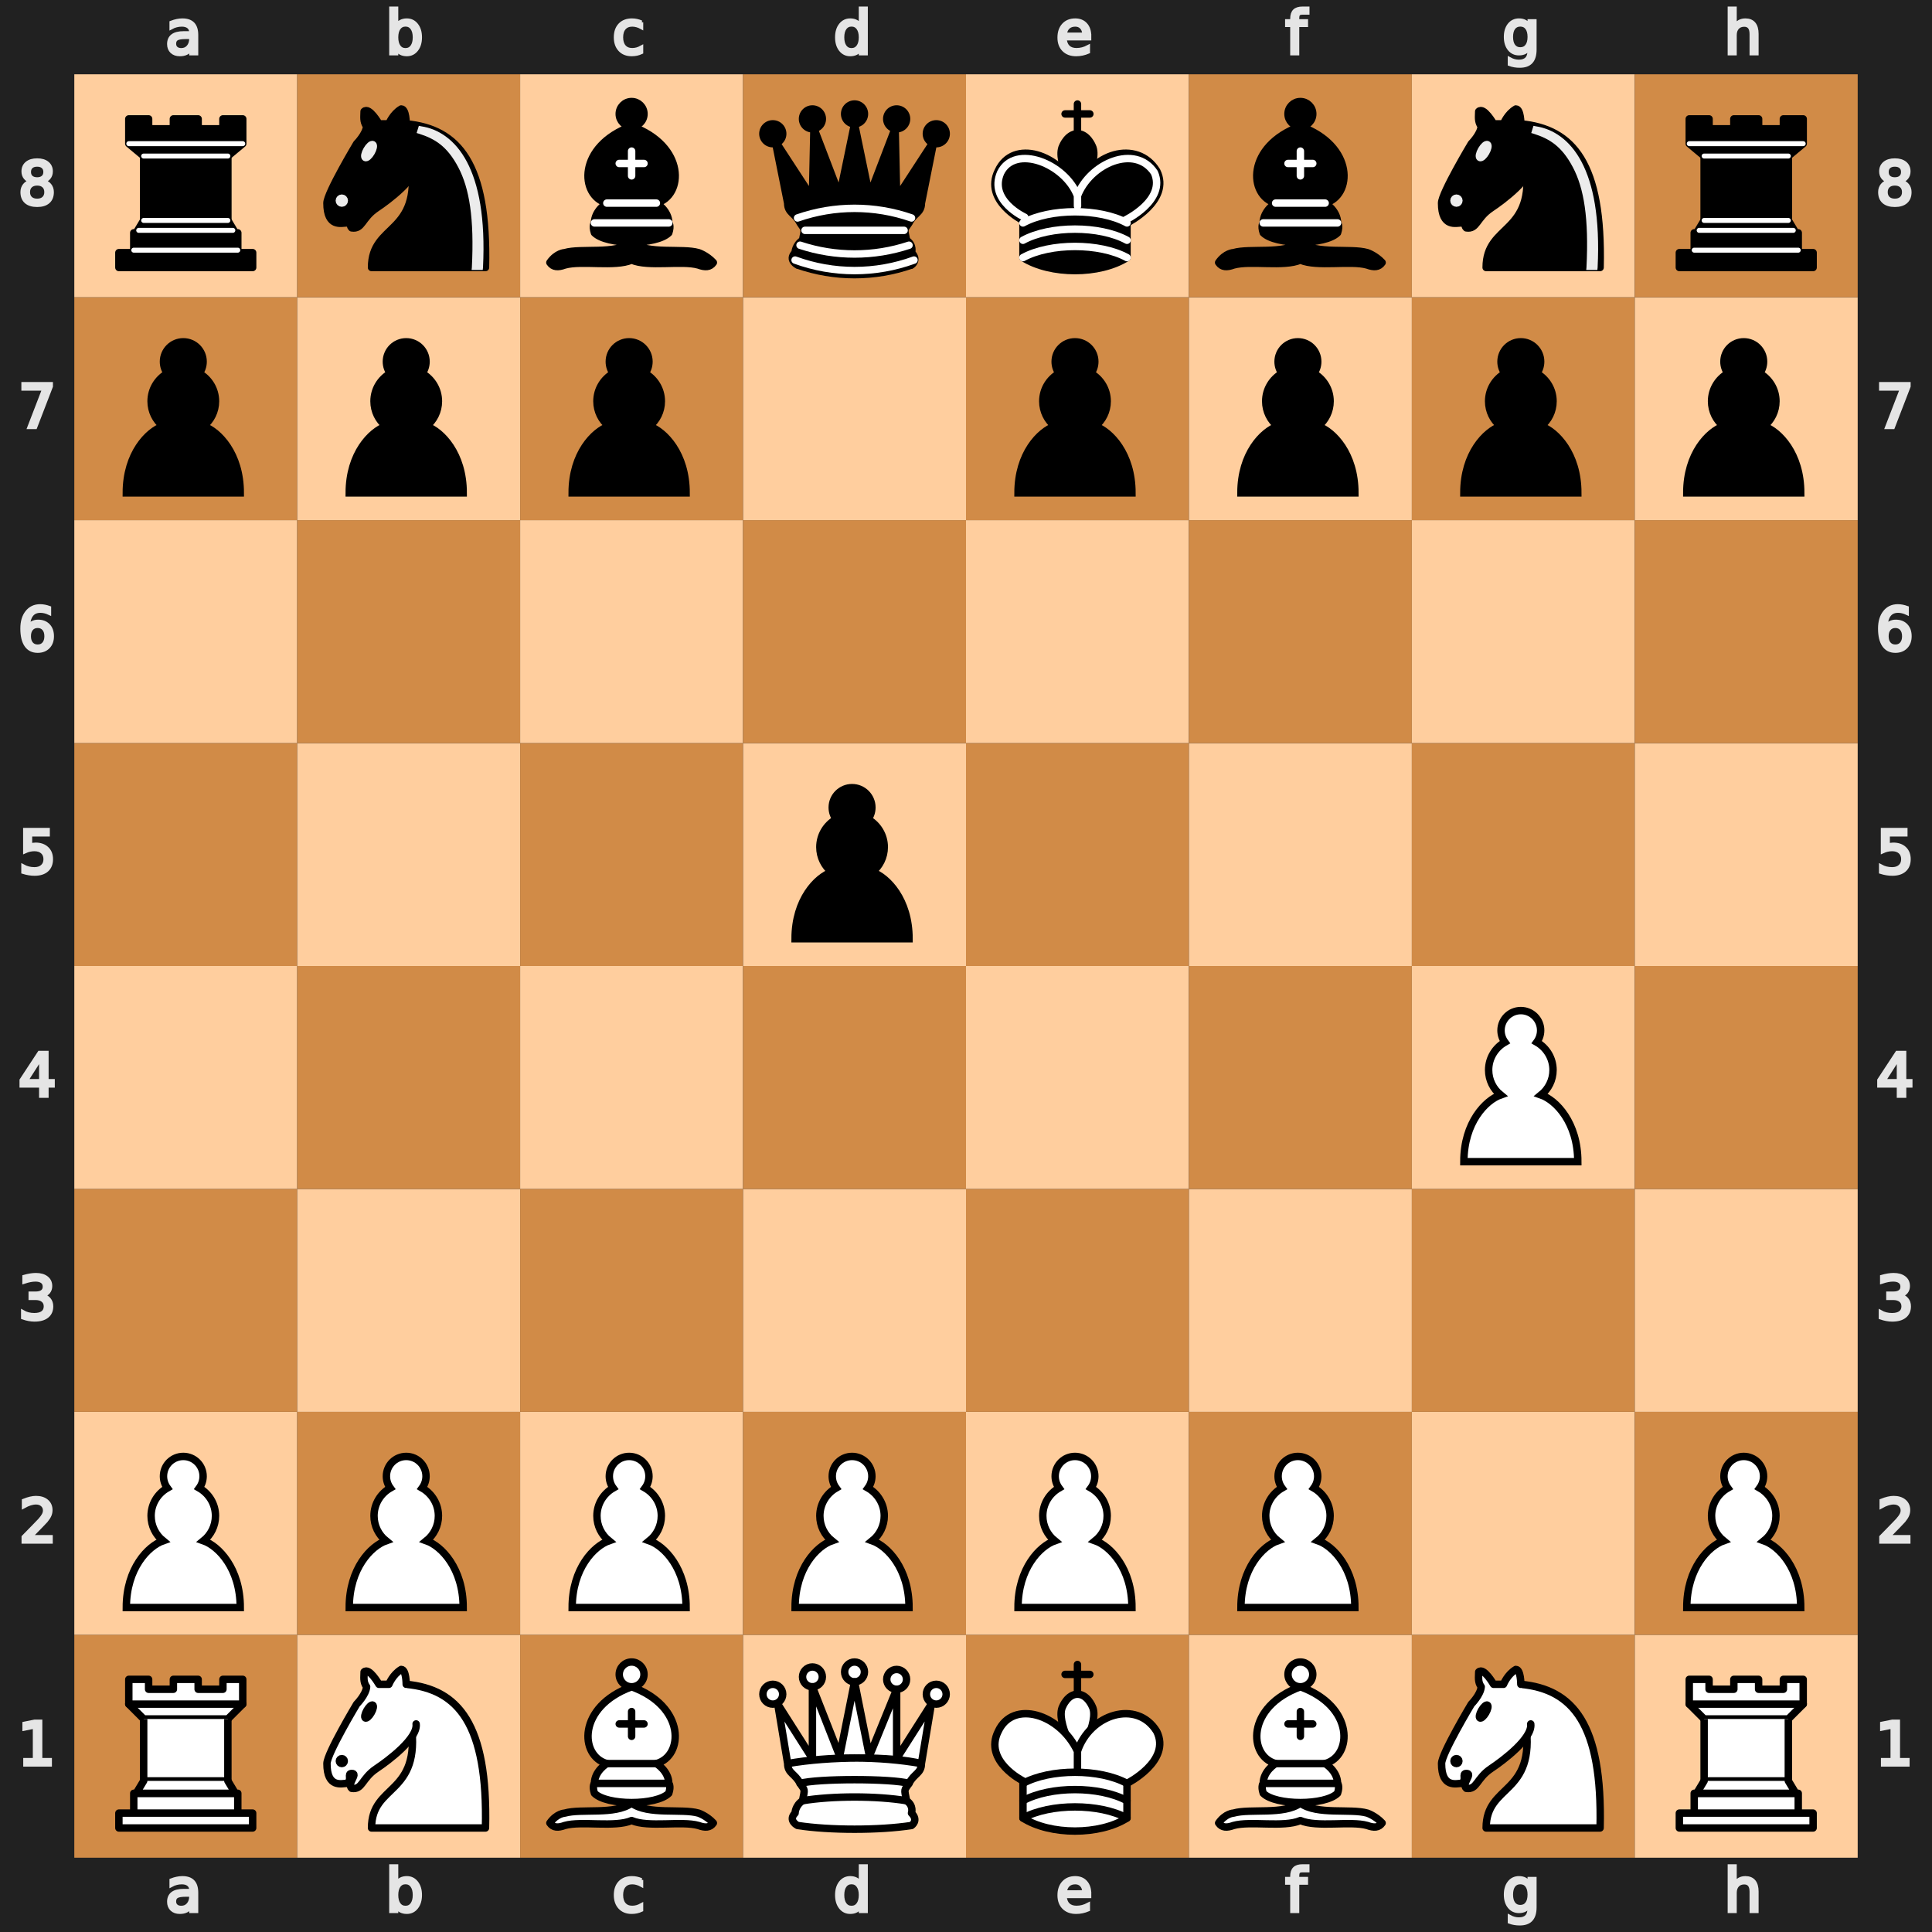
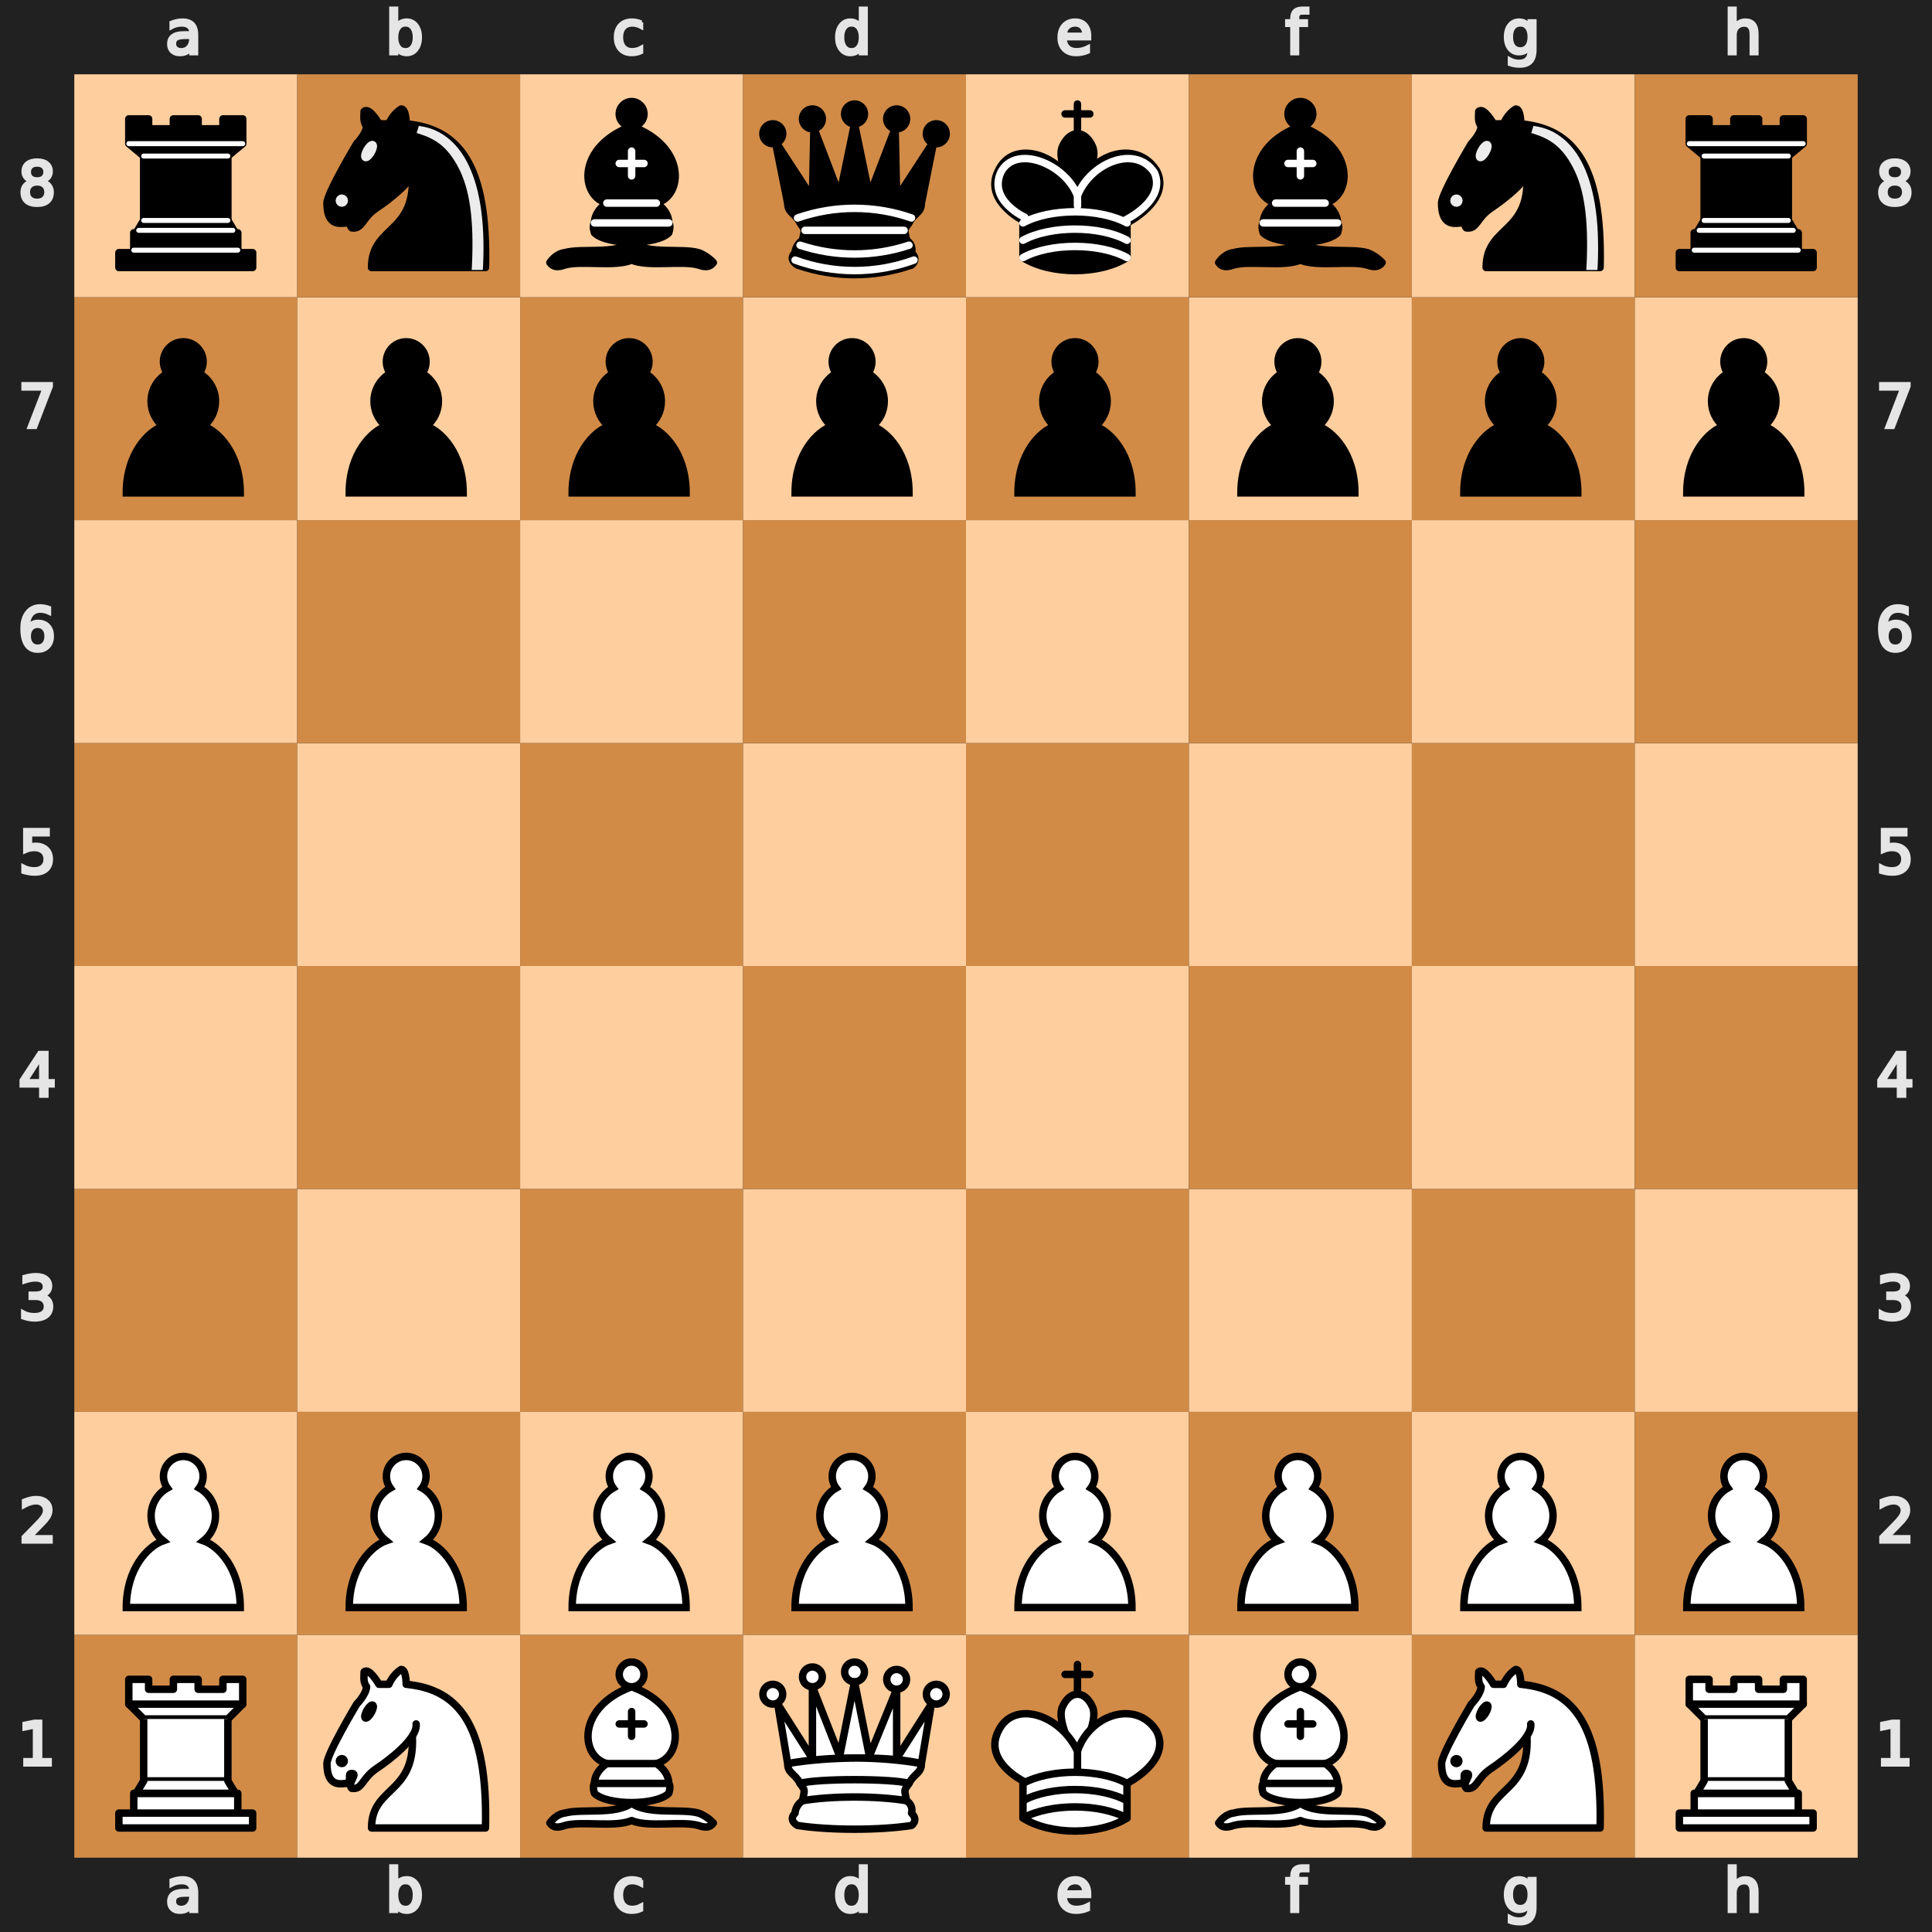
<svg xmlns="http://www.w3.org/2000/svg" xmlns:xlink="http://www.w3.org/1999/xlink" version="1.1" viewBox="0 0 390 390">
  <defs>
    <g class="white pawn" id="white-pawn">
      <path d="M22 9c-2.21 0-4 1.79-4 4 0 .89.29 1.71.78 2.38-1.95 1.12-3.28 3.21-3.28 5.62 0 2.03.94 3.84 2.41 5.03-3 1.06-7.41 5.55-7.41 13.47h23c0-7.92-4.41-12.41-7.41-13.47 1.47-1.19 2.41-3 2.41-5.03 0-2.41-1.33-4.5-3.28-5.62.49-.67.78-1.49.78-2.38 0-2.21-1.79-4-4-4z" fill="#fff" stroke="#000" stroke-linecap="round" stroke-width="1.5" />
    </g>
    <g class="white knight" fill="none" fill-rule="evenodd" id="white-knight" stroke="#000" stroke-linecap="round" stroke-linejoin="round" stroke-width="1.5">
      <path d="M 22,10 C 32.5,11 38.5,18 38,39 L 15,39 C 15,30 25,32.5 23,18" style="fill:#ffffff; stroke:#000000;" />
      <path d="M 24,18 C 24.38,20.91 18.45,25.37 16,27 C 13,29 13.18,31.34 11,31 C 9.958,30.06 12.41,27.96 11,28 C 10,28 11.19,29.23 10,30 C 9,30 5.997,31 6,26 C 6,24 12,14 12,14 C 12,14 13.89,12.1 14,10.5 C 13.27,9.506 13.5,8.5 13.5,7.5 C 14.5,6.5 16.5,10 16.5,10 L 18.5,10 C 18.5,10 19.28,8.008 21,7 C 22,7 22,10 22,10" style="fill:#ffffff; stroke:#000000;" />
      <path d="M 9.5 25.5 A 0.5 0.5 0 1 1 8.5,25.5 A 0.5 0.5 0 1 1 9.5 25.5 z" style="fill:#000000; stroke:#000000;" />
      <path d="M 15 15.5 A 0.5 1.5 0 1 1 14,15.5 A 0.5 1.5 0 1 1 15 15.5 z" style="fill:#000000; stroke:#000000;" transform="matrix(0.866,0.5,-0.5,0.866,9.693,-5.173)" />
    </g>
    <g class="white bishop" fill="none" fill-rule="evenodd" id="white-bishop" stroke="#000" stroke-linecap="round" stroke-linejoin="round" stroke-width="1.5">
      <g fill="#fff" stroke-linecap="butt">
        <path d="M9 36c3.39-.97 10.11.43 13.5-2 3.39 2.43 10.11 1.03 13.5 2 0 0 1.65.54 3 2-.68.97-1.65.99-3 .5-3.39-.97-10.11.46-13.5-1-3.39 1.46-10.11.03-13.5 1-1.354.49-2.323.47-3-.5 1.354-1.94 3-2 3-2zM15 32c2.5 2.5 12.5 2.5 15 0 .5-1.5 0-2 0-2 0-2.5-2.5-4-2.5-4 5.5-1.5 6-11.5-5-15.5-11 4-10.5 14-5 15.5 0 0-2.5 1.5-2.5 4 0 0-.5.5 0 2zM25 8a2.5 2.5 0 1 1-5 0 2.5 2.5 0 1 1 5 0z" />
      </g>
      <path d="M17.5 26h10M15 30h15m-7.5-14.5v5M20 18h5" stroke-linejoin="miter" />
    </g>
    <g class="white rook" fill="#fff" fill-rule="evenodd" id="white-rook" stroke="#000" stroke-linecap="round" stroke-linejoin="round" stroke-width="1.5">
      <path d="M9 39h27v-3H9v3zM12 36v-4h21v4H12zM11 14V9h4v2h5V9h5v2h5V9h4v5" stroke-linecap="butt" />
      <path d="M34 14l-3 3H14l-3-3" />
      <path d="M31 17v12.5H14V17" stroke-linecap="butt" stroke-linejoin="miter" />
      <path d="M31 29.5l1.5 2.5h-20l1.5-2.5" />
      <path d="M11 14h23" fill="none" stroke-linejoin="miter" />
    </g>
    <g class="white queen" fill="#fff" fill-rule="evenodd" id="white-queen" stroke="#000" stroke-linecap="round" stroke-linejoin="round" stroke-width="1.5">
      <path d="M8 12a2 2 0 1 1-4 0 2 2 0 1 1 4 0zM24.5 7.5a2 2 0 1 1-4 0 2 2 0 1 1 4 0zM41 12a2 2 0 1 1-4 0 2 2 0 1 1 4 0zM16 8.5a2 2 0 1 1-4 0 2 2 0 1 1 4 0zM33 9a2 2 0 1 1-4 0 2 2 0 1 1 4 0z" />
      <path d="M9 26c8.5-1.5 21-1.5 27 0l2-12-7 11V11l-5.5 13.5-3-15-3 15-5.5-14V25L7 14l2 12zM9 26c0 2 1.5 2 2.5 4 1 1.5 1 1 .5 3.5-1.5 1-1.5 2.5-1.5 2.5-1.5 1.5.5 2.5.5 2.5 6.5 1 16.5 1 23 0 0 0 1.5-1 0-2.5 0 0 .5-1.5-1-2.5-.5-2.5-.5-2 .5-3.5 1-2 2.5-2 2.5-4-8.5-1.5-18.5-1.5-27 0z" stroke-linecap="butt" />
      <path d="M11.5 30c3.5-1 18.5-1 22 0M12 33.5c6-1 15-1 21 0" fill="none" />
    </g>
    <g class="white king" fill="none" fill-rule="evenodd" id="white-king" stroke="#000" stroke-linecap="round" stroke-linejoin="round" stroke-width="1.5">
      <path d="M22.5 11.63V6M20 8h5" stroke-linejoin="miter" />
      <path d="M22.5 25s4.5-7.5 3-10.5c0 0-1-2.5-3-2.5s-3 2.5-3 2.5c-1.5 3 3 10.5 3 10.5" fill="#fff" stroke-linecap="butt" stroke-linejoin="miter" />
      <path d="M11.5 37c5.5 3.5 15.5 3.5 21 0v-7s9-4.5 6-10.5c-4-6.5-13.5-3.5-16 4V27v-3.5c-3.5-7.5-13-10.5-16-4-3 6 5 10 5 10V37z" fill="#fff" />
      <path d="M11.5 30c5.5-3 15.5-3 21 0m-21 3.5c5.5-3 15.5-3 21 0m-21 3.5c5.5-3 15.5-3 21 0" />
    </g>
    <g class="black pawn" id="black-pawn">
      <path d="M22 9c-2.21 0-4 1.79-4 4 0 .89.29 1.71.78 2.38-1.95 1.12-3.28 3.21-3.28 5.62 0 2.03.94 3.84 2.41 5.03-3 1.06-7.41 5.55-7.41 13.47h23c0-7.92-4.41-12.41-7.41-13.47 1.47-1.19 2.41-3 2.41-5.03 0-2.41-1.33-4.5-3.28-5.62.49-.67.78-1.49.78-2.38 0-2.21-1.79-4-4-4z" stroke="#000" stroke-linecap="round" stroke-width="1.5" />
    </g>
    <g class="black knight" fill="none" fill-rule="evenodd" id="black-knight" stroke="#000" stroke-linecap="round" stroke-linejoin="round" stroke-width="1.5">
      <path d="M 22,10 C 32.5,11 38.5,18 38,39 L 15,39 C 15,30 25,32.5 23,18" style="fill:#000000; stroke:#000000;" />
      <path d="M 24,18 C 24.38,20.91 18.45,25.37 16,27 C 13,29 13.18,31.34 11,31 C 9.958,30.06 12.41,27.96 11,28 C 10,28 11.19,29.23 10,30 C 9,30 5.997,31 6,26 C 6,24 12,14 12,14 C 12,14 13.89,12.1 14,10.5 C 13.27,9.506 13.5,8.5 13.5,7.5 C 14.5,6.5 16.5,10 16.5,10 L 18.5,10 C 18.5,10 19.28,8.008 21,7 C 22,7 22,10 22,10" style="fill:#000000; stroke:#000000;" />
      <path d="M 9.5 25.5 A 0.5 0.5 0 1 1 8.5,25.5 A 0.5 0.5 0 1 1 9.5 25.5 z" style="fill:#ececec; stroke:#ececec;" />
      <path d="M 15 15.5 A 0.5 1.5 0 1 1 14,15.5 A 0.5 1.5 0 1 1 15 15.5 z" style="fill:#ececec; stroke:#ececec;" transform="matrix(0.866,0.5,-0.5,0.866,9.693,-5.173)" />
      <path d="M 24.55,10.4 L 24.1,11.85 L 24.6,12 C 27.75,13 30.25,14.49 32.5,18.75 C 34.75,23.01 35.75,29.06 35.25,39 L 35.2,39.5 L 37.45,39.5 L 37.5,39 C 38,28.94 36.62,22.15 34.25,17.66 C 31.88,13.17 28.46,11.02 25.06,10.5 L 24.55,10.4 z " style="fill:#ececec; stroke:none;" />
    </g>
    <g class="black bishop" fill="none" fill-rule="evenodd" id="black-bishop" stroke="#000" stroke-linecap="round" stroke-linejoin="round" stroke-width="1.5">
      <path d="M9 36c3.39-.97 10.11.43 13.5-2 3.39 2.43 10.11 1.03 13.5 2 0 0 1.65.54 3 2-.68.97-1.65.99-3 .5-3.39-.97-10.11.46-13.5-1-3.39 1.46-10.11.03-13.5 1-1.354.49-2.323.47-3-.5 1.354-1.94 3-2 3-2zm6-4c2.5 2.5 12.5 2.5 15 0 .5-1.5 0-2 0-2 0-2.5-2.5-4-2.5-4 5.5-1.5 6-11.5-5-15.5-11 4-10.5 14-5 15.5 0 0-2.5 1.5-2.5 4 0 0-.5.5 0 2zM25 8a2.5 2.5 0 1 1-5 0 2.5 2.5 0 1 1 5 0z" fill="#000" stroke-linecap="butt" />
      <path d="M17.5 26h10M15 30h15m-7.5-14.5v5M20 18h5" stroke="#fff" stroke-linejoin="miter" />
    </g>
    <g class="black rook" fill="#000" fill-rule="evenodd" id="black-rook" stroke="#000" stroke-linecap="round" stroke-linejoin="round" stroke-width="1.5">
      <path d="M9 39h27v-3H9v3zM12.5 32l1.5-2.5h17l1.5 2.5h-20zM12 36v-4h21v4H12z" stroke-linecap="butt" />
      <path d="M14 29.5v-13h17v13H14z" stroke-linecap="butt" stroke-linejoin="miter" />
      <path d="M14 16.5L11 14h23l-3 2.5H14zM11 14V9h4v2h5V9h5v2h5V9h4v5H11z" stroke-linecap="butt" />
      <path d="M12 35.5h21M13 31.5h19M14 29.5h17M14 16.5h17M11 14h23" fill="none" stroke="#fff" stroke-linejoin="miter" stroke-width="1" />
    </g>
    <g class="black queen" fill="#000" fill-rule="evenodd" id="black-queen" stroke="#000" stroke-linecap="round" stroke-linejoin="round" stroke-width="1.5">
      <g fill="#000" stroke="none">
        <circle cx="6" cy="12" r="2.75" />
        <circle cx="14" cy="9" r="2.75" />
        <circle cx="22.5" cy="8" r="2.75" />
        <circle cx="31" cy="9" r="2.75" />
        <circle cx="39" cy="12" r="2.75" />
      </g>
      <path d="M9 26c8.5-1.5 21-1.5 27 0l2.5-12.5L31 25l-.3-14.1-5.2 13.6-3-14.5-3 14.5-5.2-13.6L14 25 6.5 13.5 9 26zM9 26c0 2 1.5 2 2.5 4 1 1.5 1 1 .5 3.5-1.5 1-1.5 2.5-1.5 2.5-1.5 1.5.5 2.5.5 2.5 6.5 1 16.5 1 23 0 0 0 1.5-1 0-2.5 0 0 .5-1.5-1-2.5-.5-2.5-.5-2 .5-3.5 1-2 2.5-2 2.5-4-8.5-1.5-18.5-1.5-27 0z" stroke-linecap="butt" />
      <path d="M11 38.5a35 35 1 0 0 23 0" fill="none" stroke-linecap="butt" />
      <path d="M11 29a35 35 1 0 1 23 0M12.5 31.5h20M11.5 34.5a35 35 1 0 0 22 0M10.5 37.5a35 35 1 0 0 24 0" fill="none" stroke="#fff" />
    </g>
    <g class="black king" fill="none" fill-rule="evenodd" id="black-king" stroke="#000" stroke-linecap="round" stroke-linejoin="round" stroke-width="1.5">
      <path d="M22.5 11.63V6" stroke-linejoin="miter" />
      <path d="M22.5 25s4.5-7.5 3-10.5c0 0-1-2.5-3-2.5s-3 2.5-3 2.5c-1.5 3 3 10.5 3 10.5" fill="#000" stroke-linecap="butt" stroke-linejoin="miter" />
      <path d="M11.5 37c5.5 3.5 15.5 3.5 21 0v-7s9-4.5 6-10.5c-4-6.5-13.5-3.5-16 4V27v-3.5c-3.5-7.5-13-10.5-16-4-3 6 5 10 5 10V37z" fill="#000" />
      <path d="M20 8h5" stroke-linejoin="miter" />
      <path d="M32 29.5s8.5-4 6.03-9.65C34.15 14 25 18 22.5 24.5l.01 2.1-.01-2.1C20 18 9.906 14 6.997 19.85c-2.497 5.65 4.853 9 4.853 9M11.5 30c5.5-3 15.5-3 21 0m-21 3.5c5.5-3 15.5-3 21 0m-21 3.5c5.5-3 15.5-3 21 0" stroke="#fff" />
    </g>
  </defs>
  <rect fill="#212121" height="390" width="390" x="0" y="0" />
  <rect class="square dark a1" fill="#d18b47" height="45" stroke="none" width="45" x="15" y="330" />
  <use transform="translate(15, 330)" xlink:href="#white-rook" />
  <rect class="square light b1" fill="#ffce9e" height="45" stroke="none" width="45" x="60" y="330" />
  <use transform="translate(60, 330)" xlink:href="#white-knight" />
  <rect class="square dark c1" fill="#d18b47" height="45" stroke="none" width="45" x="105" y="330" />
  <use transform="translate(105, 330)" xlink:href="#white-bishop" />
  <rect class="square light d1" fill="#ffce9e" height="45" stroke="none" width="45" x="150" y="330" />
  <use transform="translate(150, 330)" xlink:href="#white-queen" />
  <rect class="square dark e1" fill="#d18b47" height="45" stroke="none" width="45" x="195" y="330" />
  <use transform="translate(195, 330)" xlink:href="#white-king" />
  <rect class="square light f1" fill="#ffce9e" height="45" stroke="none" width="45" x="240" y="330" />
  <use transform="translate(240, 330)" xlink:href="#white-bishop" />
  <rect class="square dark g1" fill="#d18b47" height="45" stroke="none" width="45" x="285" y="330" />
  <use transform="translate(285, 330)" xlink:href="#white-knight" />
  <rect class="square light h1" fill="#ffce9e" height="45" stroke="none" width="45" x="330" y="330" />
  <use transform="translate(330, 330)" xlink:href="#white-rook" />
  <rect class="square light a2" fill="#ffce9e" height="45" stroke="none" width="45" x="15" y="285" />
  <use transform="translate(15, 285)" xlink:href="#white-pawn" />
  <rect class="square dark b2" fill="#d18b47" height="45" stroke="none" width="45" x="60" y="285" />
  <use transform="translate(60, 285)" xlink:href="#white-pawn" />
  <rect class="square light c2" fill="#ffce9e" height="45" stroke="none" width="45" x="105" y="285" />
  <use transform="translate(105, 285)" xlink:href="#white-pawn" />
  <rect class="square dark d2" fill="#d18b47" height="45" stroke="none" width="45" x="150" y="285" />
  <use transform="translate(150, 285)" xlink:href="#white-pawn" />
  <rect class="square light e2" fill="#ffce9e" height="45" stroke="none" width="45" x="195" y="285" />
  <use transform="translate(195, 285)" xlink:href="#white-pawn" />
  <rect class="square dark f2" fill="#d18b47" height="45" stroke="none" width="45" x="240" y="285" />
  <use transform="translate(240, 285)" xlink:href="#white-pawn" />
  <rect class="square light g2" fill="#ffce9e" height="45" stroke="none" width="45" x="285" y="285" />
+   <use transform="translate(285, 285)" xlink:href="#white-pawn" />
  <rect class="square dark h2" fill="#d18b47" height="45" stroke="none" width="45" x="330" y="285" />
  <use transform="translate(330, 285)" xlink:href="#white-pawn" />
  <rect class="square dark a3" fill="#d18b47" height="45" stroke="none" width="45" x="15" y="240" />
  <rect class="square light b3" fill="#ffce9e" height="45" stroke="none" width="45" x="60" y="240" />
  <rect class="square dark c3" fill="#d18b47" height="45" stroke="none" width="45" x="105" y="240" />
  <rect class="square light d3" fill="#ffce9e" height="45" stroke="none" width="45" x="150" y="240" />
  <rect class="square dark e3" fill="#d18b47" height="45" stroke="none" width="45" x="195" y="240" />
  <rect class="square light f3" fill="#ffce9e" height="45" stroke="none" width="45" x="240" y="240" />
  <rect class="square dark g3" fill="#d18b47" height="45" stroke="none" width="45" x="285" y="240" />
  <rect class="square light h3" fill="#ffce9e" height="45" stroke="none" width="45" x="330" y="240" />
  <rect class="square light a4" fill="#ffce9e" height="45" stroke="none" width="45" x="15" y="195" />
  <rect class="square dark b4" fill="#d18b47" height="45" stroke="none" width="45" x="60" y="195" />
  <rect class="square light c4" fill="#ffce9e" height="45" stroke="none" width="45" x="105" y="195" />
  <rect class="square dark d4" fill="#d18b47" height="45" stroke="none" width="45" x="150" y="195" />
  <rect class="square light e4" fill="#ffce9e" height="45" stroke="none" width="45" x="195" y="195" />
  <rect class="square dark f4" fill="#d18b47" height="45" stroke="none" width="45" x="240" y="195" />
  <rect class="square light g4" fill="#ffce9e" height="45" stroke="none" width="45" x="285" y="195" />
-   <use transform="translate(285, 195)" xlink:href="#white-pawn" />
  <rect class="square dark h4" fill="#d18b47" height="45" stroke="none" width="45" x="330" y="195" />
  <rect class="square dark a5" fill="#d18b47" height="45" stroke="none" width="45" x="15" y="150" />
  <rect class="square light b5" fill="#ffce9e" height="45" stroke="none" width="45" x="60" y="150" />
  <rect class="square dark c5" fill="#d18b47" height="45" stroke="none" width="45" x="105" y="150" />
  <rect class="square light d5" fill="#ffce9e" height="45" stroke="none" width="45" x="150" y="150" />
-   <use transform="translate(150, 150)" xlink:href="#black-pawn" />
  <rect class="square dark e5" fill="#d18b47" height="45" stroke="none" width="45" x="195" y="150" />
  <rect class="square light f5" fill="#ffce9e" height="45" stroke="none" width="45" x="240" y="150" />
  <rect class="square dark g5" fill="#d18b47" height="45" stroke="none" width="45" x="285" y="150" />
  <rect class="square light h5" fill="#ffce9e" height="45" stroke="none" width="45" x="330" y="150" />
  <rect class="square light a6" fill="#ffce9e" height="45" stroke="none" width="45" x="15" y="105" />
  <rect class="square dark b6" fill="#d18b47" height="45" stroke="none" width="45" x="60" y="105" />
  <rect class="square light c6" fill="#ffce9e" height="45" stroke="none" width="45" x="105" y="105" />
  <rect class="square dark d6" fill="#d18b47" height="45" stroke="none" width="45" x="150" y="105" />
  <rect class="square light e6" fill="#ffce9e" height="45" stroke="none" width="45" x="195" y="105" />
  <rect class="square dark f6" fill="#d18b47" height="45" stroke="none" width="45" x="240" y="105" />
  <rect class="square light g6" fill="#ffce9e" height="45" stroke="none" width="45" x="285" y="105" />
  <rect class="square dark h6" fill="#d18b47" height="45" stroke="none" width="45" x="330" y="105" />
  <rect class="square dark a7" fill="#d18b47" height="45" stroke="none" width="45" x="15" y="60" />
  <use transform="translate(15, 60)" xlink:href="#black-pawn" />
  <rect class="square light b7" fill="#ffce9e" height="45" stroke="none" width="45" x="60" y="60" />
  <use transform="translate(60, 60)" xlink:href="#black-pawn" />
  <rect class="square dark c7" fill="#d18b47" height="45" stroke="none" width="45" x="105" y="60" />
  <use transform="translate(105, 60)" xlink:href="#black-pawn" />
  <rect class="square light d7" fill="#ffce9e" height="45" stroke="none" width="45" x="150" y="60" />
+   <use transform="translate(150, 60)" xlink:href="#black-pawn" />
  <rect class="square dark e7" fill="#d18b47" height="45" stroke="none" width="45" x="195" y="60" />
  <use transform="translate(195, 60)" xlink:href="#black-pawn" />
  <rect class="square light f7" fill="#ffce9e" height="45" stroke="none" width="45" x="240" y="60" />
  <use transform="translate(240, 60)" xlink:href="#black-pawn" />
  <rect class="square dark g7" fill="#d18b47" height="45" stroke="none" width="45" x="285" y="60" />
  <use transform="translate(285, 60)" xlink:href="#black-pawn" />
  <rect class="square light h7" fill="#ffce9e" height="45" stroke="none" width="45" x="330" y="60" />
  <use transform="translate(330, 60)" xlink:href="#black-pawn" />
  <rect class="square light a8" fill="#ffce9e" height="45" stroke="none" width="45" x="15" y="15" />
  <use transform="translate(15, 15)" xlink:href="#black-rook" />
  <rect class="square dark b8" fill="#d18b47" height="45" stroke="none" width="45" x="60" y="15" />
  <use transform="translate(60, 15)" xlink:href="#black-knight" />
  <rect class="square light c8" fill="#ffce9e" height="45" stroke="none" width="45" x="105" y="15" />
  <use transform="translate(105, 15)" xlink:href="#black-bishop" />
  <rect class="square dark d8" fill="#d18b47" height="45" stroke="none" width="45" x="150" y="15" />
  <use transform="translate(150, 15)" xlink:href="#black-queen" />
  <rect class="square light e8" fill="#ffce9e" height="45" stroke="none" width="45" x="195" y="15" />
  <use transform="translate(195, 15)" xlink:href="#black-king" />
  <rect class="square dark f8" fill="#d18b47" height="45" stroke="none" width="45" x="240" y="15" />
  <use transform="translate(240, 15)" xlink:href="#black-bishop" />
  <rect class="square light g8" fill="#ffce9e" height="45" stroke="none" width="45" x="285" y="15" />
  <use transform="translate(285, 15)" xlink:href="#black-knight" />
  <rect class="square dark h8" fill="#d18b47" height="45" stroke="none" width="45" x="330" y="15" />
  <use transform="translate(330, 15)" xlink:href="#black-rook" />
  <g fill="#e5e5e5" stroke="#e5e5e5" transform="translate(20, 0) scale(0.75, 0.75)">
    <path d="M23.328 10.016q-1.742 0-2.414.398-.672.398-.672 1.36 0 .765.5 1.218.508.445 1.375.445 1.196 0 1.914-.843.727-.852.727-2.258v-.32zm2.867-.594v4.992h-1.437v-1.328q-.492.797-1.227 1.18-.734.375-1.797.375-1.343 0-2.14-.75-.79-.758-.79-2.024 0-1.476.985-2.226.992-.75 2.953-.75h2.016V8.75q0-.992-.656-1.531-.649-.547-1.829-.547-.75 0-1.46.18-.711.18-1.368.539V6.062q.79-.304 1.532-.453.742-.156 1.445-.156 1.898 0 2.836.984.937.985.937 2.985z" />
  </g>
  <g fill="#e5e5e5" stroke="#e5e5e5" transform="translate(20, 375) scale(0.75, 0.75)">
    <path d="M23.328 10.016q-1.742 0-2.414.398-.672.398-.672 1.36 0 .765.5 1.218.508.445 1.375.445 1.196 0 1.914-.843.727-.852.727-2.258v-.32zm2.867-.594v4.992h-1.437v-1.328q-.492.797-1.227 1.18-.734.375-1.797.375-1.343 0-2.14-.75-.79-.758-.79-2.024 0-1.476.985-2.226.992-.75 2.953-.75h2.016V8.75q0-.992-.656-1.531-.649-.547-1.829-.547-.75 0-1.46.18-.711.18-1.368.539V6.062q.79-.304 1.532-.453.742-.156 1.445-.156 1.898 0 2.836.984.937.985.937 2.985z" />
  </g>
  <g fill="#e5e5e5" stroke="#e5e5e5" transform="translate(65, 0) scale(0.75, 0.75)">
    <path d="M24.922 10.047q0-1.586-.656-2.485-.649-.906-1.79-.906-1.14 0-1.796.906-.649.899-.649 2.485 0 1.586.649 2.492.656.898 1.797.898 1.14 0 1.789-.898.656-.906.656-2.492zm-4.89-3.055q.452-.781 1.14-1.156.695-.383 1.656-.383 1.594 0 2.586 1.266 1 1.265 1 3.328 0 2.062-1 3.328-.992 1.266-2.586 1.266-.96 0-1.656-.375-.688-.383-1.14-1.164v1.312h-1.446V2.258h1.445z" />
  </g>
  <g fill="#e5e5e5" stroke="#e5e5e5" transform="translate(65, 375) scale(0.75, 0.75)">
    <path d="M24.922 10.047q0-1.586-.656-2.485-.649-.906-1.79-.906-1.14 0-1.796.906-.649.899-.649 2.485 0 1.586.649 2.492.656.898 1.797.898 1.14 0 1.789-.898.656-.906.656-2.492zm-4.89-3.055q.452-.781 1.14-1.156.695-.383 1.656-.383 1.594 0 2.586 1.266 1 1.265 1 3.328 0 2.062-1 3.328-.992 1.266-2.586 1.266-.96 0-1.656-.375-.688-.383-1.14-1.164v1.312h-1.446V2.258h1.445z" />
  </g>
  <g fill="#e5e5e5" stroke="#e5e5e5" transform="translate(110, 0) scale(0.75, 0.75)">
    <path d="M25.96 6v1.344q-.608-.336-1.226-.5-.609-.172-1.234-.172-1.398 0-2.172.89-.773.883-.773 2.485 0 1.601.773 2.492.774.883 2.172.883.625 0 1.234-.164.618-.172 1.227-.508v1.328q-.602.281-1.25.422-.64.14-1.367.14-1.977 0-3.14-1.242-1.165-1.242-1.165-3.351 0-2.14 1.172-3.367 1.18-1.227 3.227-1.227.664 0 1.296.14.633.134 1.227.407z" />
  </g>
  <g fill="#e5e5e5" stroke="#e5e5e5" transform="translate(110, 375) scale(0.75, 0.75)">
    <path d="M25.96 6v1.344q-.608-.336-1.226-.5-.609-.172-1.234-.172-1.398 0-2.172.89-.773.883-.773 2.485 0 1.601.773 2.492.774.883 2.172.883.625 0 1.234-.164.618-.172 1.227-.508v1.328q-.602.281-1.25.422-.64.14-1.367.14-1.977 0-3.14-1.242-1.165-1.242-1.165-3.351 0-2.14 1.172-3.367 1.18-1.227 3.227-1.227.664 0 1.296.14.633.134 1.227.407z" />
  </g>
  <g fill="#e5e5e5" stroke="#e5e5e5" transform="translate(155, 0) scale(0.75, 0.75)">
    <path d="M24.973 6.992V2.258h1.437v12.156h-1.437v-1.312q-.453.78-1.149 1.164-.687.375-1.656.375-1.586 0-2.586-1.266-.992-1.266-.992-3.328 0-2.063.992-3.328 1-1.266 2.586-1.266.969 0 1.656.383.696.375 1.149 1.156zm-4.899 3.055q0 1.586.649 2.492.656.898 1.797.898 1.14 0 1.796-.898.657-.906.657-2.492 0-1.586-.657-2.485-.656-.906-1.796-.906-1.141 0-1.797.906-.649.899-.649 2.485z" />
  </g>
  <g fill="#e5e5e5" stroke="#e5e5e5" transform="translate(155, 375) scale(0.75, 0.75)">
    <path d="M24.973 6.992V2.258h1.437v12.156h-1.437v-1.312q-.453.78-1.149 1.164-.687.375-1.656.375-1.586 0-2.586-1.266-.992-1.266-.992-3.328 0-2.063.992-3.328 1-1.266 2.586-1.266.969 0 1.656.383.696.375 1.149 1.156zm-4.899 3.055q0 1.586.649 2.492.656.898 1.797.898 1.14 0 1.796-.898.657-.906.657-2.492 0-1.586-.657-2.485-.656-.906-1.796-.906-1.141 0-1.797.906-.649.899-.649 2.485z" />
  </g>
  <g fill="#e5e5e5" stroke="#e5e5e5" transform="translate(200, 0) scale(0.75, 0.75)">
    <path d="M26.555 9.68v.703h-6.61q.094 1.484.89 2.265.806.774 2.235.774.828 0 1.602-.203.781-.203 1.547-.61v1.36q-.774.328-1.586.5-.813.172-1.649.172-2.093 0-3.32-1.22-1.219-1.218-1.219-3.296 0-2.148 1.157-3.406 1.164-1.266 3.132-1.266 1.766 0 2.79 1.14 1.03 1.134 1.03 3.087zm-1.438-.422q-.015-1.18-.664-1.883-.64-.703-1.703-.703-1.203 0-1.93.68-.718.68-.828 1.914z" />
  </g>
  <g fill="#e5e5e5" stroke="#e5e5e5" transform="translate(200, 375) scale(0.75, 0.75)">
    <path d="M26.555 9.68v.703h-6.61q.094 1.484.89 2.265.806.774 2.235.774.828 0 1.602-.203.781-.203 1.547-.61v1.36q-.774.328-1.586.5-.813.172-1.649.172-2.093 0-3.32-1.22-1.219-1.218-1.219-3.296 0-2.148 1.157-3.406 1.164-1.266 3.132-1.266 1.766 0 2.79 1.14 1.03 1.134 1.03 3.087zm-1.438-.422q-.015-1.18-.664-1.883-.64-.703-1.703-.703-1.203 0-1.93.68-.718.68-.828 1.914z" />
  </g>
  <g fill="#e5e5e5" stroke="#e5e5e5" transform="translate(245, 0) scale(0.75, 0.75)">
    <path d="M25.285 2.258v1.195H23.91q-.773 0-1.078.313-.297.312-.297 1.125v.773h2.367v1.117h-2.367v7.633H21.09V6.781h-1.375V5.664h1.375v-.61q0-1.46.68-2.124.68-.672 2.156-.672z" />
  </g>
  <g fill="#e5e5e5" stroke="#e5e5e5" transform="translate(245, 375) scale(0.75, 0.75)">
    <path d="M25.285 2.258v1.195H23.91q-.773 0-1.078.313-.297.312-.297 1.125v.773h2.367v1.117h-2.367v7.633H21.09V6.781h-1.375V5.664h1.375v-.61q0-1.46.68-2.124.68-.672 2.156-.672z" />
  </g>
  <g fill="#e5e5e5" stroke="#e5e5e5" transform="translate(290, 0) scale(0.75, 0.75)">
    <path d="M24.973 9.937q0-1.562-.649-2.421-.64-.86-1.804-.86-1.157 0-1.805.86-.64.859-.64 2.421 0 1.555.64 2.415.648.859 1.805.859 1.164 0 1.804-.86.649-.859.649-2.414zm1.437 3.391q0 2.234-.992 3.32-.992 1.094-3.04 1.094-.757 0-1.429-.117-.672-.11-1.304-.344v-1.398q.632.344 1.25.508.617.164 1.257.164 1.414 0 2.118-.743.703-.734.703-2.226v-.711q-.446.773-1.141 1.156-.695.383-1.664.383-1.61 0-2.594-1.227-.984-1.226-.984-3.25 0-2.03.984-3.257.985-1.227 2.594-1.227.969 0 1.664.383t1.14 1.156V5.664h1.438z" />
  </g>
  <g fill="#e5e5e5" stroke="#e5e5e5" transform="translate(290, 375) scale(0.75, 0.75)">
    <path d="M24.973 9.937q0-1.562-.649-2.421-.64-.86-1.804-.86-1.157 0-1.805.86-.64.859-.64 2.421 0 1.555.64 2.415.648.859 1.805.859 1.164 0 1.804-.86.649-.859.649-2.414zm1.437 3.391q0 2.234-.992 3.32-.992 1.094-3.04 1.094-.757 0-1.429-.117-.672-.11-1.304-.344v-1.398q.632.344 1.25.508.617.164 1.257.164 1.414 0 2.118-.743.703-.734.703-2.226v-.711q-.446.773-1.141 1.156-.695.383-1.664.383-1.61 0-2.594-1.227-.984-1.226-.984-3.25 0-2.03.984-3.257.985-1.227 2.594-1.227.969 0 1.664.383t1.14 1.156V5.664h1.438z" />
  </g>
  <g fill="#e5e5e5" stroke="#e5e5e5" transform="translate(335, 0) scale(0.75, 0.75)">
    <path d="M26.164 9.133v5.281h-1.437V9.18q0-1.243-.485-1.86-.484-.617-1.453-.617-1.164 0-1.836.742-.672.742-.672 2.024v4.945h-1.445V2.258h1.445v4.765q.516-.789 1.211-1.18.703-.39 1.617-.39 1.508 0 2.282.938.773.93.773 2.742z" />
  </g>
  <g fill="#e5e5e5" stroke="#e5e5e5" transform="translate(335, 375) scale(0.75, 0.75)">
    <path d="M26.164 9.133v5.281h-1.437V9.18q0-1.243-.485-1.86-.484-.617-1.453-.617-1.164 0-1.836.742-.672.742-.672 2.024v4.945h-1.445V2.258h1.445v4.765q.516-.789 1.211-1.18.703-.39 1.617-.39 1.508 0 2.282.938.773.93.773 2.742z" />
  </g>
  <g fill="#e5e5e5" stroke="#e5e5e5" transform="translate(0, 335) scale(0.75, 0.75)">
    <path d="M6.754 26.996h2.578v-8.898l-2.805.562v-1.437l2.79-.563h1.578v10.336h2.578v1.328h-6.72z" />
  </g>
  <g fill="#e5e5e5" stroke="#e5e5e5" transform="translate(375, 335) scale(0.75, 0.75)">
    <path d="M6.754 26.996h2.578v-8.898l-2.805.562v-1.437l2.79-.563h1.578v10.336h2.578v1.328h-6.72z" />
  </g>
  <g fill="#e5e5e5" stroke="#e5e5e5" transform="translate(0, 290) scale(0.75, 0.75)">
    <path d="M8.195 26.996h5.508v1.328H6.297v-1.328q.898-.93 2.445-2.492 1.555-1.57 1.953-2.024.758-.851 1.055-1.437.305-.594.305-1.164 0-.93-.657-1.516-.648-.586-1.695-.586-.742 0-1.57.258-.82.258-1.758.781v-1.593q.953-.383 1.781-.578.828-.196 1.516-.196 1.812 0 2.89.906 1.079.907 1.079 2.422 0 .72-.274 1.368-.265.64-.976 1.515-.196.227-1.243 1.313-1.046 1.078-2.953 3.023z" />
  </g>
  <g fill="#e5e5e5" stroke="#e5e5e5" transform="translate(375, 290) scale(0.75, 0.75)">
    <path d="M8.195 26.996h5.508v1.328H6.297v-1.328q.898-.93 2.445-2.492 1.555-1.57 1.953-2.024.758-.851 1.055-1.437.305-.594.305-1.164 0-.93-.657-1.516-.648-.586-1.695-.586-.742 0-1.57.258-.82.258-1.758.781v-1.593q.953-.383 1.781-.578.828-.196 1.516-.196 1.812 0 2.89.906 1.079.907 1.079 2.422 0 .72-.274 1.368-.265.64-.976 1.515-.196.227-1.243 1.313-1.046 1.078-2.953 3.023z" />
  </g>
  <g fill="#e5e5e5" stroke="#e5e5e5" transform="translate(0, 245) scale(0.75, 0.75)">
    <path d="M11.434 22.035q1.132.242 1.765 1.008.64.766.64 1.89 0 1.727-1.187 2.672-1.187.946-3.375.946-.734 0-1.515-.149-.774-.14-1.602-.43V26.45q.656.383 1.438.578.78.196 1.632.196 1.485 0 2.258-.586.782-.586.782-1.703 0-1.032-.727-1.61-.719-.586-2.008-.586h-1.36v-1.297h1.423q1.164 0 1.78-.46.618-.47.618-1.344 0-.899-.64-1.375-.633-.485-1.82-.485-.65 0-1.391.141-.743.14-1.633.437V16.95q.898-.25 1.68-.375.788-.125 1.484-.125 1.797 0 2.844.82 1.046.813 1.046 2.204 0 .968-.554 1.64-.555.664-1.578.922z" />
  </g>
  <g fill="#e5e5e5" stroke="#e5e5e5" transform="translate(375, 245) scale(0.75, 0.75)">
    <path d="M11.434 22.035q1.132.242 1.765 1.008.64.766.64 1.89 0 1.727-1.187 2.672-1.187.946-3.375.946-.734 0-1.515-.149-.774-.14-1.602-.43V26.45q.656.383 1.438.578.78.196 1.632.196 1.485 0 2.258-.586.782-.586.782-1.703 0-1.032-.727-1.61-.719-.586-2.008-.586h-1.36v-1.297h1.423q1.164 0 1.78-.46.618-.47.618-1.344 0-.899-.64-1.375-.633-.485-1.82-.485-.65 0-1.391.141-.743.14-1.633.437V16.95q.898-.25 1.68-.375.788-.125 1.484-.125 1.797 0 2.844.82 1.046.813 1.046 2.204 0 .968-.554 1.64-.555.664-1.578.922z" />
  </g>
  <g fill="#e5e5e5" stroke="#e5e5e5" transform="translate(0, 200) scale(0.75, 0.75)">
    <path d="M11.016 18.035L7.03 24.262h3.985zm-.414-1.375h1.984v7.602h1.664v1.312h-1.664v2.75h-1.57v-2.75H5.75v-1.523z" />
  </g>
  <g fill="#e5e5e5" stroke="#e5e5e5" transform="translate(375, 200) scale(0.75, 0.75)">
    <path d="M11.016 18.035L7.03 24.262h3.985zm-.414-1.375h1.984v7.602h1.664v1.312h-1.664v2.75h-1.57v-2.75H5.75v-1.523z" />
  </g>
  <g fill="#e5e5e5" stroke="#e5e5e5" transform="translate(0, 155) scale(0.75, 0.75)">
    <path d="M6.719 16.66h6.195v1.328h-4.75v2.86q.344-.118.688-.172.343-.063.687-.063 1.953 0 3.094 1.07 1.14 1.07 1.14 2.899 0 1.883-1.171 2.93-1.172 1.039-3.305 1.039-.735 0-1.5-.125-.758-.125-1.57-.375v-1.586q.703.383 1.453.57.75.188 1.586.188 1.351 0 2.14-.711.79-.711.79-1.93 0-1.219-.79-1.93-.789-.71-2.14-.71-.633 0-1.266.14-.625.14-1.281.438z" />
  </g>
  <g fill="#e5e5e5" stroke="#e5e5e5" transform="translate(375, 155) scale(0.75, 0.75)">
    <path d="M6.719 16.66h6.195v1.328h-4.75v2.86q.344-.118.688-.172.343-.063.687-.063 1.953 0 3.094 1.07 1.14 1.07 1.14 2.899 0 1.883-1.171 2.93-1.172 1.039-3.305 1.039-.735 0-1.5-.125-.758-.125-1.57-.375v-1.586q.703.383 1.453.57.75.188 1.586.188 1.351 0 2.14-.711.79-.711.79-1.93 0-1.219-.79-1.93-.789-.71-2.14-.71-.633 0-1.266.14-.625.14-1.281.438z" />
  </g>
  <g fill="#e5e5e5" stroke="#e5e5e5" transform="translate(0, 110) scale(0.75, 0.75)">
    <path d="M10.137 21.863q-1.063 0-1.688.727-.617.726-.617 1.992 0 1.258.617 1.992.625.727 1.688.727 1.062 0 1.68-.727.624-.734.624-1.992 0-1.266-.625-1.992-.617-.727-1.68-.727zm3.133-4.945v1.437q-.594-.28-1.204-.43-.601-.148-1.195-.148-1.562 0-2.39 1.055-.82 1.055-.938 3.188.46-.68 1.156-1.04.696-.367 1.531-.367 1.758 0 2.774 1.07 1.023 1.063 1.023 2.899 0 1.797-1.062 2.883-1.063 1.086-2.828 1.086-2.024 0-3.094-1.547-1.07-1.555-1.07-4.5 0-2.766 1.312-4.406 1.313-1.649 3.524-1.649.593 0 1.195.117.61.118 1.266.352z" />
  </g>
  <g fill="#e5e5e5" stroke="#e5e5e5" transform="translate(375, 110) scale(0.75, 0.75)">
    <path d="M10.137 21.863q-1.063 0-1.688.727-.617.726-.617 1.992 0 1.258.617 1.992.625.727 1.688.727 1.062 0 1.68-.727.624-.734.624-1.992 0-1.266-.625-1.992-.617-.727-1.68-.727zm3.133-4.945v1.437q-.594-.28-1.204-.43-.601-.148-1.195-.148-1.562 0-2.39 1.055-.82 1.055-.938 3.188.46-.68 1.156-1.04.696-.367 1.531-.367 1.758 0 2.774 1.07 1.023 1.063 1.023 2.899 0 1.797-1.062 2.883-1.063 1.086-2.828 1.086-2.024 0-3.094-1.547-1.07-1.555-1.07-4.5 0-2.766 1.312-4.406 1.313-1.649 3.524-1.649.593 0 1.195.117.61.118 1.266.352z" />
  </g>
  <g fill="#e5e5e5" stroke="#e5e5e5" transform="translate(0, 65) scale(0.75, 0.75)">
    <path d="M6.25 16.66h7.5v.672L9.516 28.324H7.867l3.985-10.336H6.25z" />
  </g>
  <g fill="#e5e5e5" stroke="#e5e5e5" transform="translate(375, 65) scale(0.75, 0.75)">
    <path d="M6.25 16.66h7.5v.672L9.516 28.324H7.867l3.985-10.336H6.25z" />
  </g>
  <g fill="#e5e5e5" stroke="#e5e5e5" transform="translate(0, 20) scale(0.75, 0.75)">
    <path d="M10 22.785q-1.125 0-1.773.602-.641.601-.641 1.656t.64 1.656q.649.602 1.774.602t1.773-.602q.649-.61.649-1.656 0-1.055-.649-1.656-.64-.602-1.773-.602zm-1.578-.672q-1.016-.25-1.586-.945-.563-.695-.563-1.695 0-1.399.993-2.211 1-.813 2.734-.813 1.742 0 2.734.813.993.812.993 2.21 0 1-.57 1.696-.563.695-1.571.945 1.14.266 1.773 1.04.641.773.641 1.89 0 1.695-1.04 2.602-1.03.906-2.96.906t-2.969-.906Q6 26.738 6 25.043q0-1.117.64-1.89.641-.774 1.782-1.04zm-.578-2.492q0 .906.562 1.414.57.508 1.594.508 1.016 0 1.586-.508.578-.508.578-1.414 0-.906-.578-1.414-.57-.508-1.586-.508-1.023 0-1.594.508-.562.508-.562 1.414z" />
  </g>
  <g fill="#e5e5e5" stroke="#e5e5e5" transform="translate(375, 20) scale(0.75, 0.75)">
    <path d="M10 22.785q-1.125 0-1.773.602-.641.601-.641 1.656t.64 1.656q.649.602 1.774.602t1.773-.602q.649-.61.649-1.656 0-1.055-.649-1.656-.64-.602-1.773-.602zm-1.578-.672q-1.016-.25-1.586-.945-.563-.695-.563-1.695 0-1.399.993-2.211 1-.813 2.734-.813 1.742 0 2.734.813.993.812.993 2.21 0 1-.57 1.696-.563.695-1.571.945 1.14.266 1.773 1.04.641.773.641 1.89 0 1.695-1.04 2.602-1.03.906-2.96.906t-2.969-.906Q6 26.738 6 25.043q0-1.117.64-1.89.641-.774 1.782-1.04zm-.578-2.492q0 .906.562 1.414.57.508 1.594.508 1.016 0 1.586-.508.578-.508.578-1.414 0-.906-.578-1.414-.57-.508-1.586-.508-1.023 0-1.594.508-.562.508-.562 1.414z" />
  </g>
</svg>
